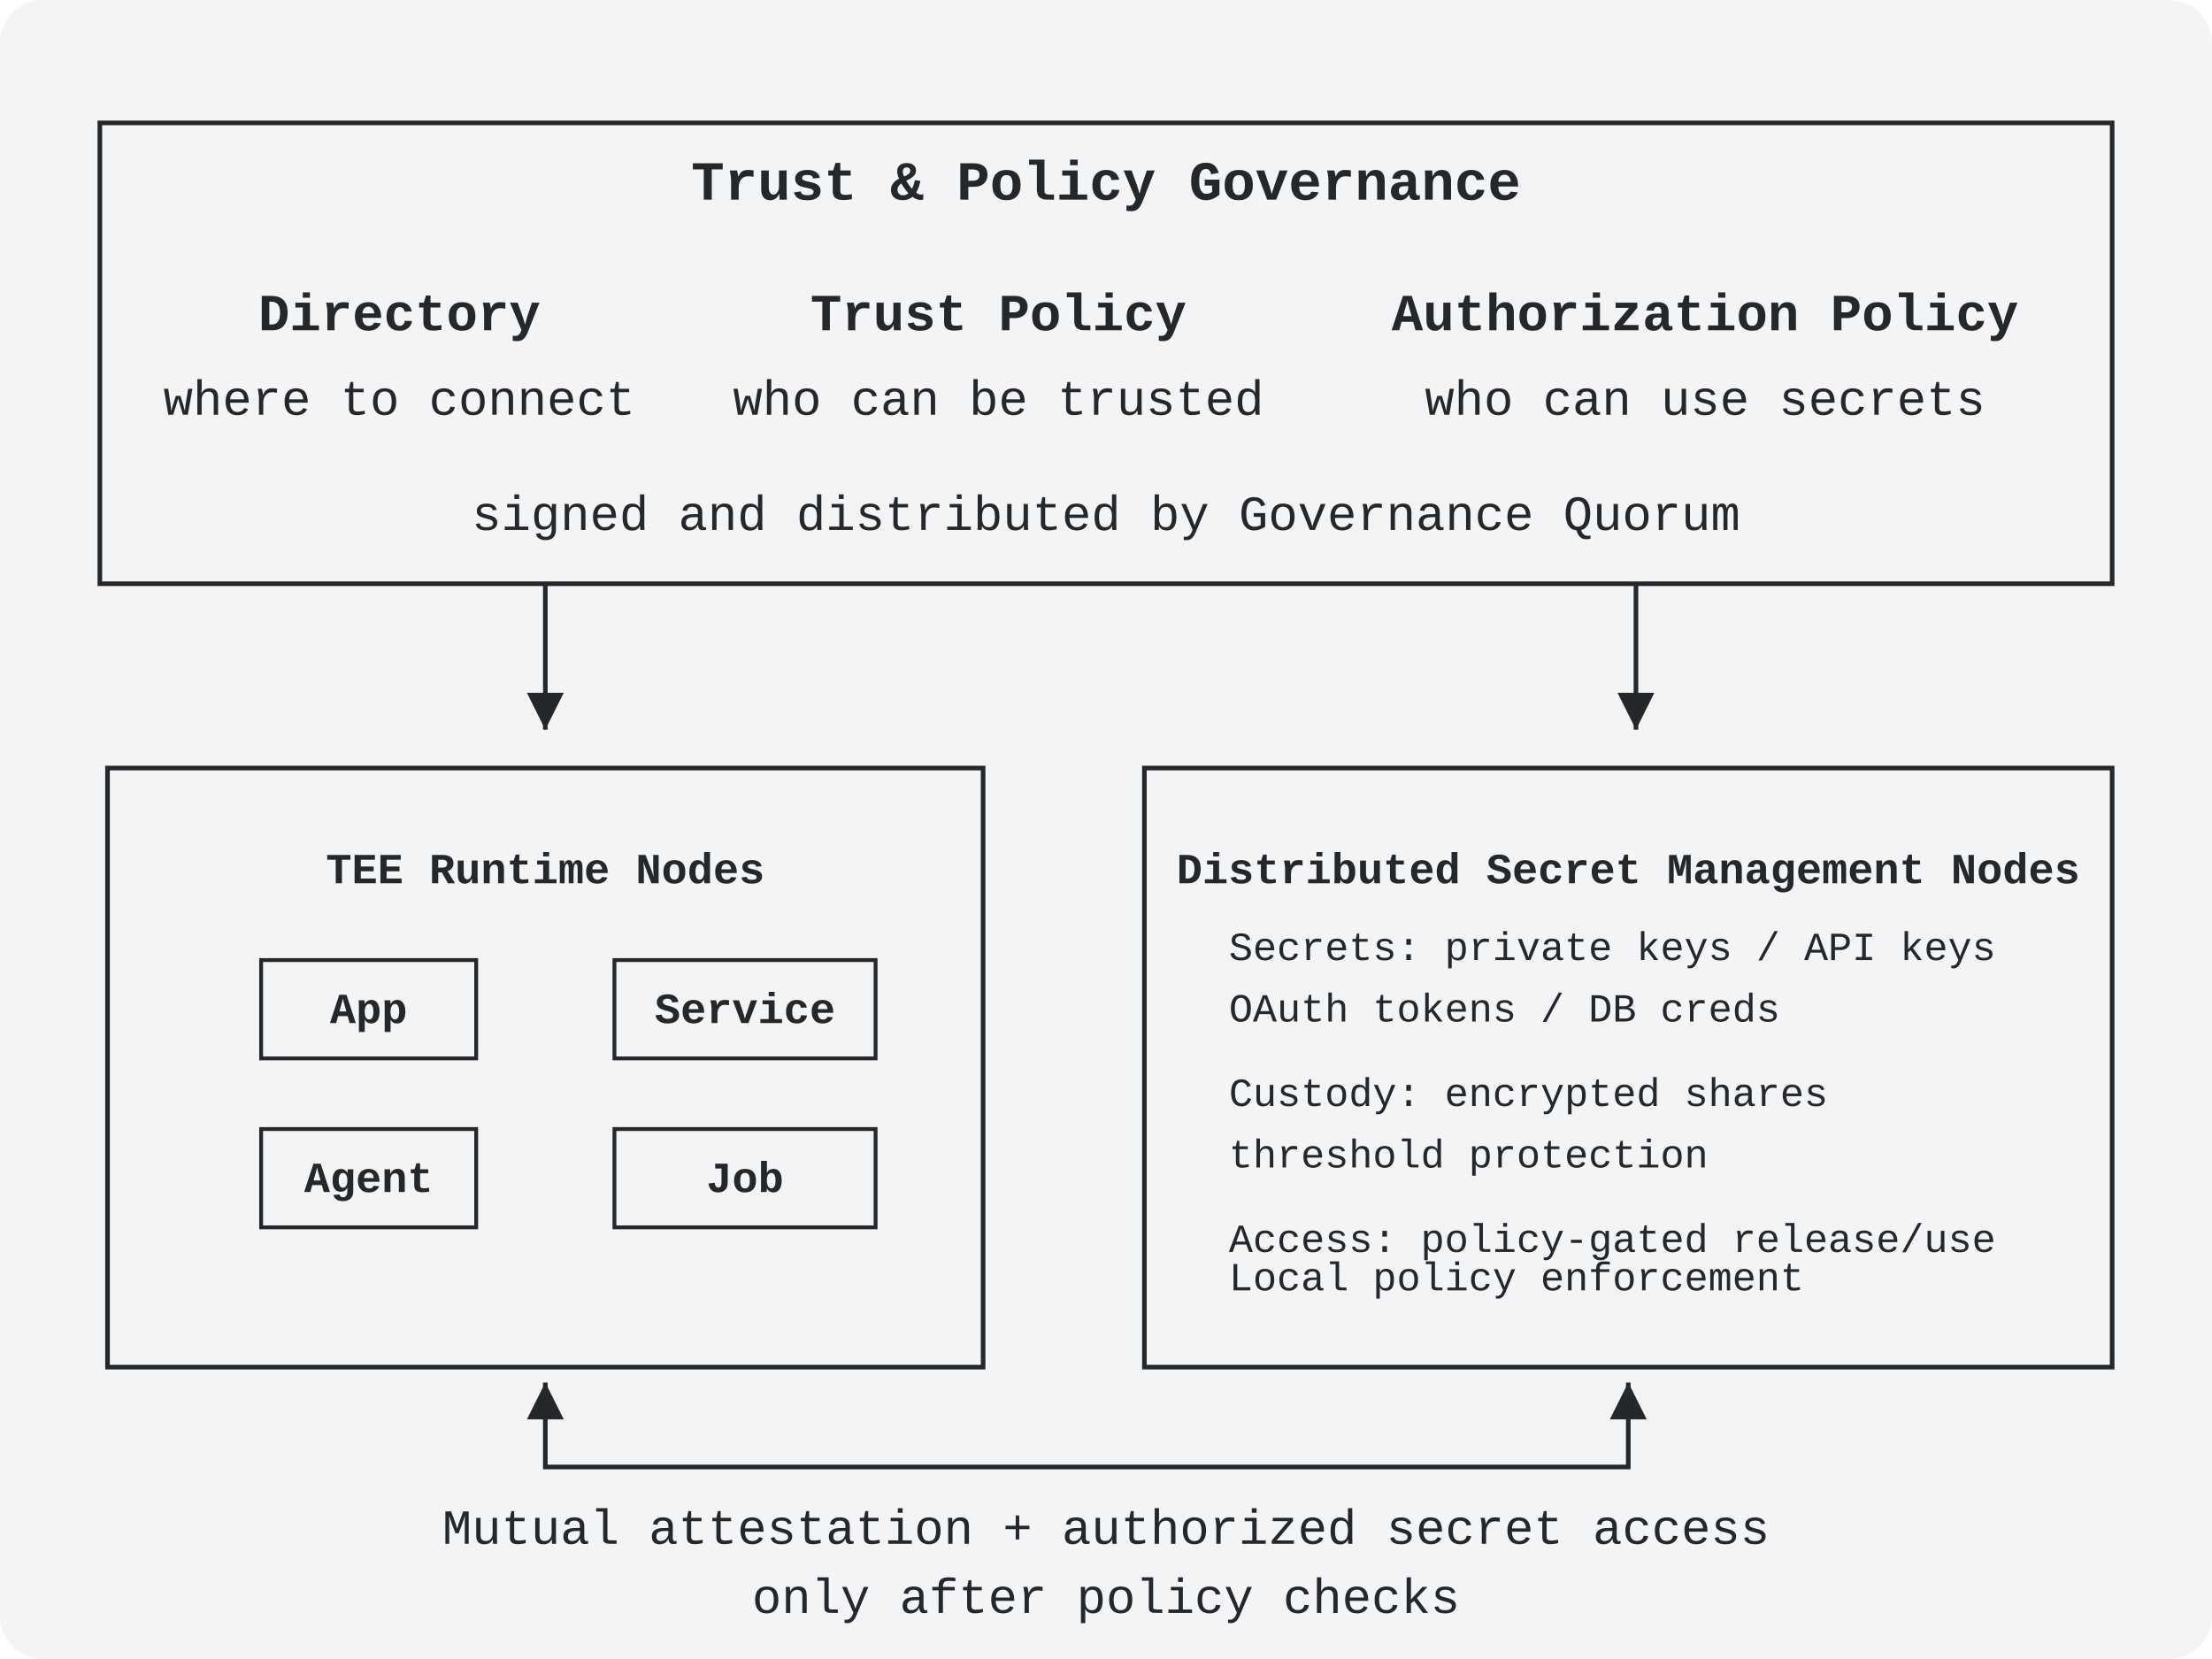
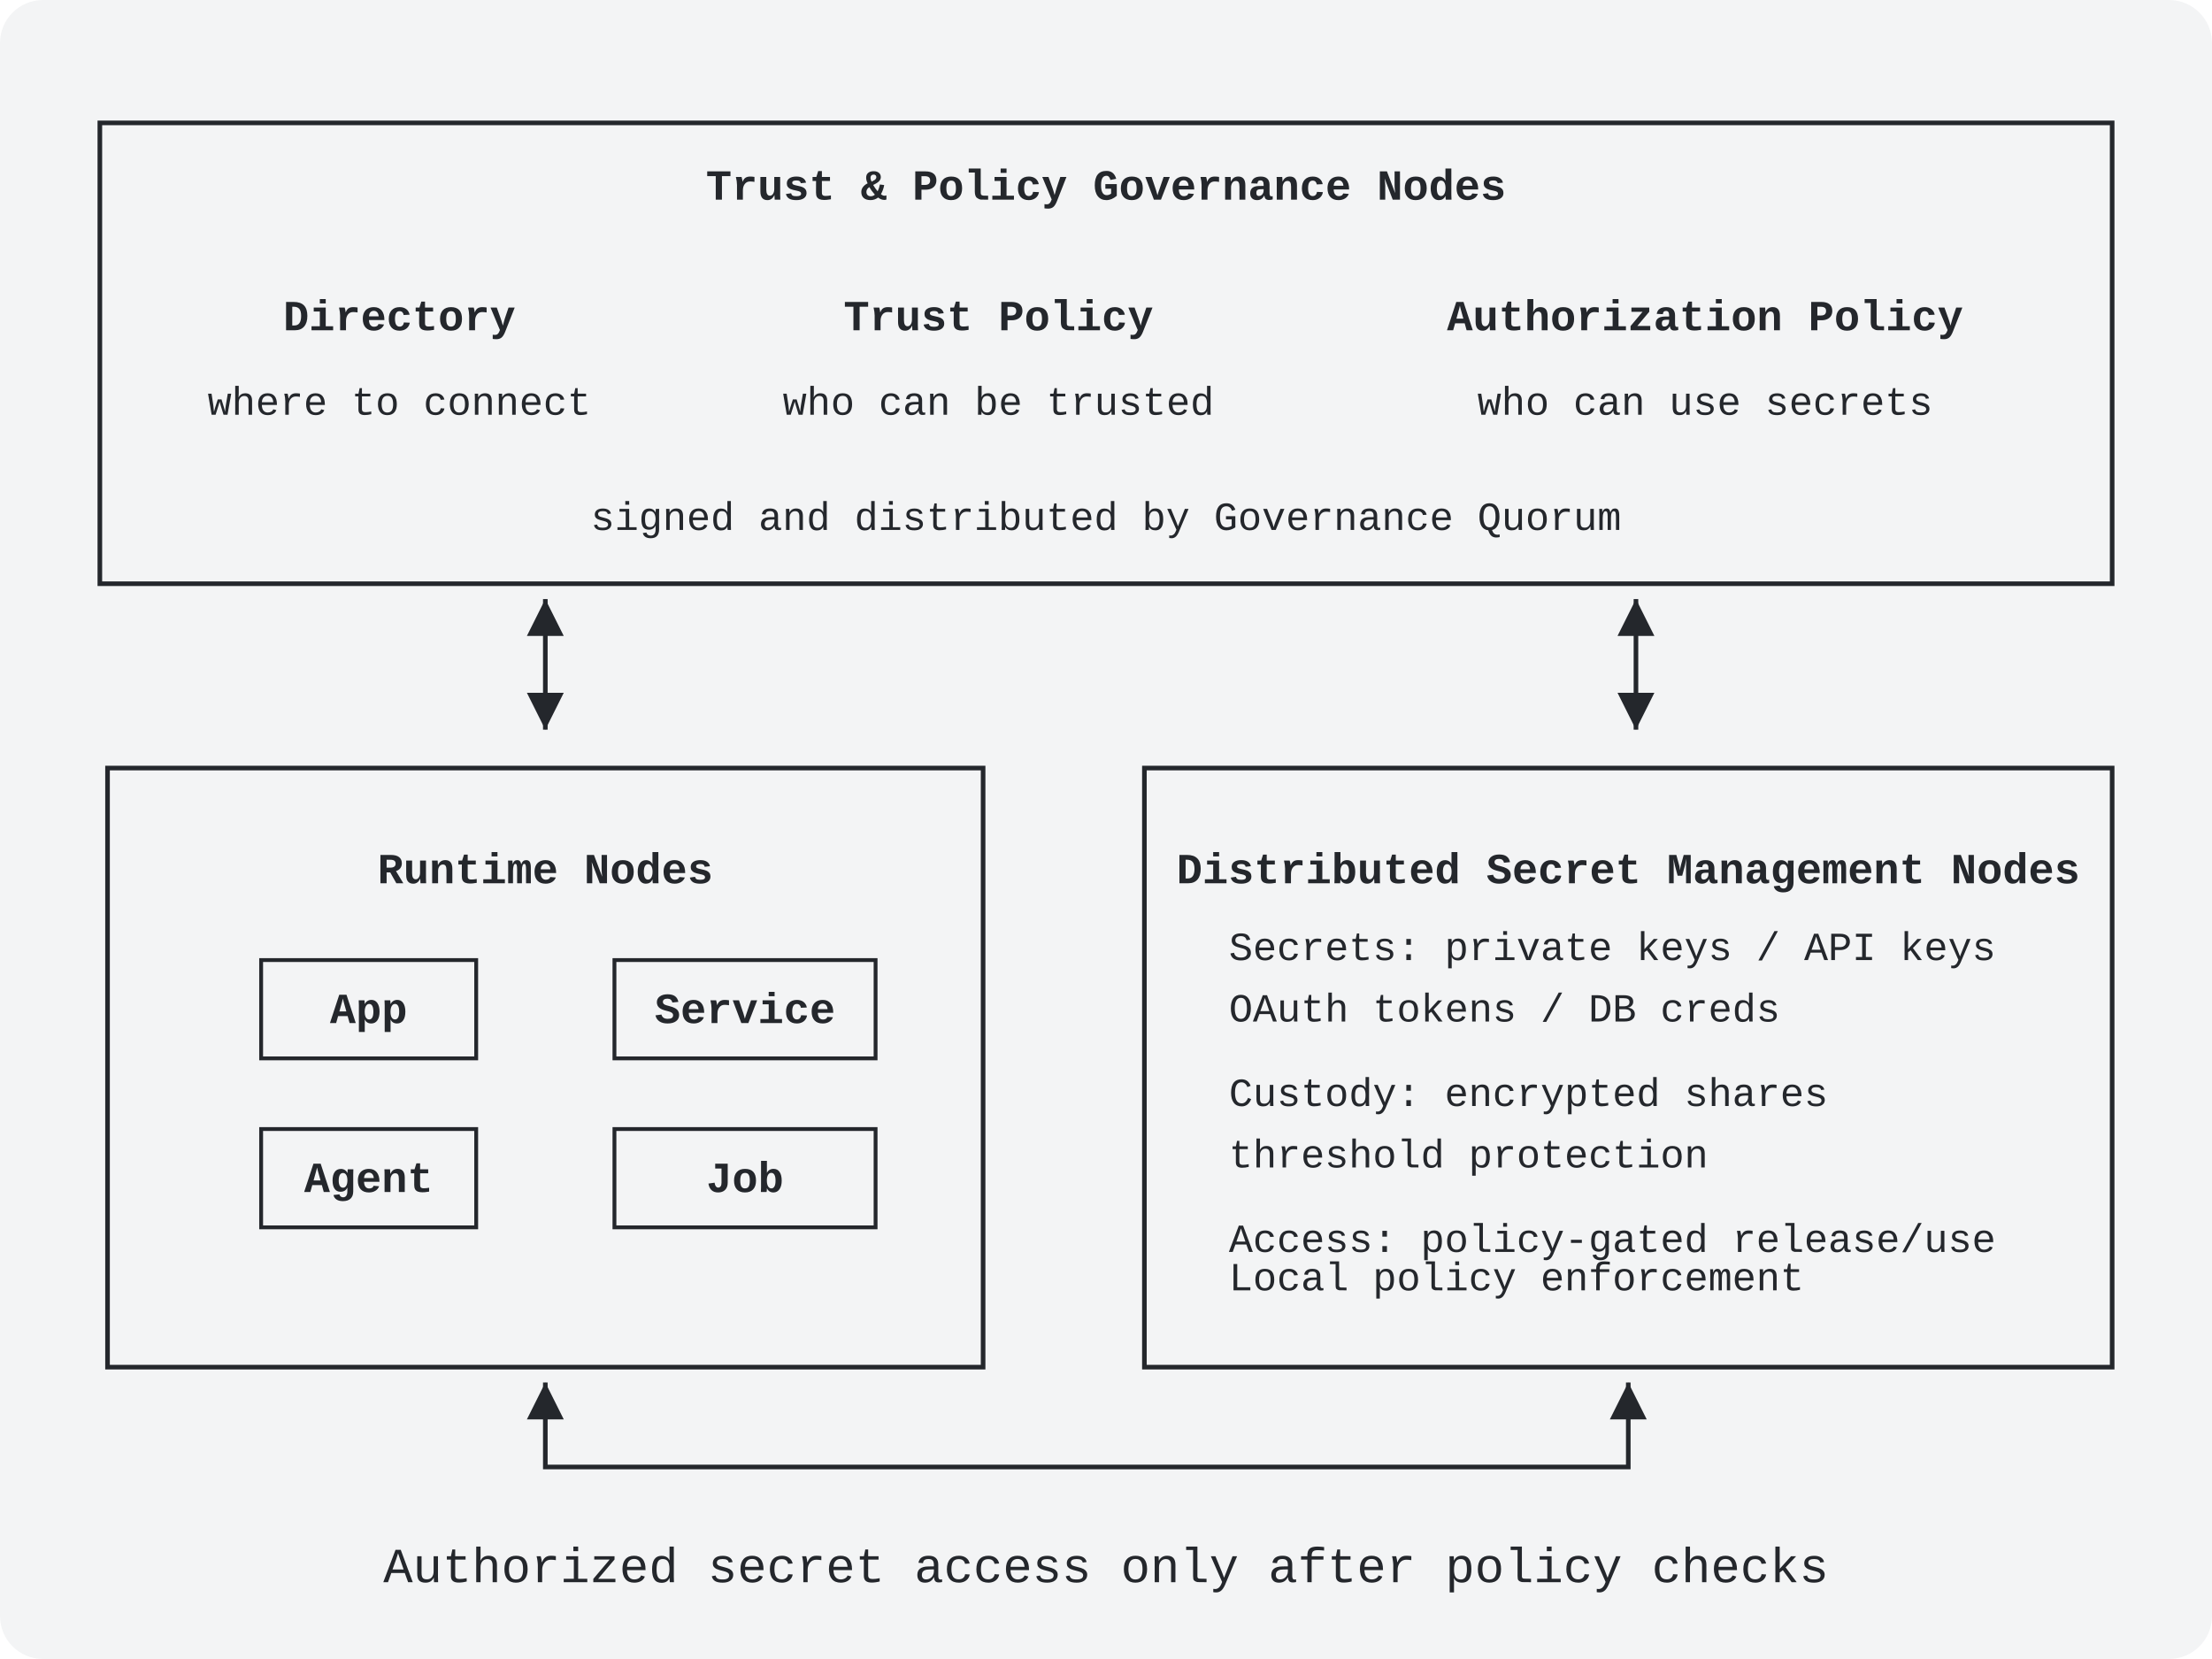
<svg xmlns="http://www.w3.org/2000/svg" width="1440" height="1080" viewBox="0 0 1440 1080" fill="none" role="img" aria-labelledby="title desc">
  <defs>
    <marker id="arrow" markerWidth="12" markerHeight="12" refX="10" refY="6" orient="auto" markerUnits="strokeWidth">
      <path d="M2 2L10 6L2 10Z" fill="#24272c" />
    </marker>
    <marker id="arrow-start" markerWidth="12" markerHeight="12" refX="2" refY="6" orient="auto" markerUnits="strokeWidth">
      <path d="M10 2L2 6L10 10Z" fill="#24272c" />
    </marker>
    <style>
      .bg { fill: #f3f4f5; }
      .box { fill: transparent; stroke: #24272c; stroke-width: 3; }
      .thin-box { fill: transparent; stroke: #24272c; stroke-width: 2.5; }
      .line { stroke: #24272c; stroke-width: 3; }
      .title { fill: #24272c; font-family: ui-monospace, SFMono-Regular, Menlo, Consolas, "Liberation Mono", monospace; font-size: 36px; font-weight: 700; letter-spacing: 0; }
      .heading { fill: #24272c; font-family: ui-monospace, SFMono-Regular, Menlo, Consolas, "Liberation Mono", monospace; font-size: 34px; font-weight: 700; letter-spacing: 0; }
      .node-heading { fill: #24272c; font-family: ui-monospace, SFMono-Regular, Menlo, Consolas, "Liberation Mono", monospace; font-size: 28px; font-weight: 700; letter-spacing: 0; }
      .body { fill: #24272c; font-family: ui-monospace, SFMono-Regular, Menlo, Consolas, "Liberation Mono", monospace; font-size: 32px; font-weight: 500; letter-spacing: 0; }
      .small { fill: #24272c; font-family: ui-monospace, SFMono-Regular, Menlo, Consolas, "Liberation Mono", monospace; font-size: 26px; font-weight: 500; letter-spacing: 0; }
      .app { fill: #24272c; font-family: ui-monospace, SFMono-Regular, Menlo, Consolas, "Liberation Mono", monospace; font-size: 28px; font-weight: 700; letter-spacing: 0; }
    </style>
  </defs>
  <rect class="bg" x="0" y="0" width="1440" height="1080" rx="28" />
  <rect class="box" x="65" y="80" width="1310" height="300" />
-   <text class="title" x="720" y="130" text-anchor="middle">Trust &amp; Policy Governance</text>
-   <text class="heading" x="260" y="215" text-anchor="middle">Directory</text>
-   <text class="body" x="260" y="270" text-anchor="middle">where to connect</text>
-   <text class="heading" x="650" y="215" text-anchor="middle">Trust Policy</text>
-   <text class="body" x="650" y="270" text-anchor="middle">who can be trusted</text>
-   <text class="heading" x="1110" y="215" text-anchor="middle">Authorization Policy</text>
-   <text class="body" x="1110" y="270" text-anchor="middle">who can use secrets</text>
-   <text class="body" x="720" y="345" text-anchor="middle">signed and distributed by Governance Quorum</text>
-   <line class="line" x1="355" y1="380" x2="355" y2="475" marker-end="url(#arrow)" />
-   <line class="line" x1="1065" y1="380" x2="1065" y2="475" marker-end="url(#arrow)" />
+   <text class="node-heading" x="720" y="130" text-anchor="middle">Trust &amp; Policy Governance Nodes</text>
+   <text class="node-heading" x="260" y="215" text-anchor="middle">Directory</text>
+   <text class="small" x="260" y="270" text-anchor="middle">where to connect</text>
+   <text class="node-heading" x="650" y="215" text-anchor="middle">Trust Policy</text>
+   <text class="small" x="650" y="270" text-anchor="middle">who can be trusted</text>
+   <text class="node-heading" x="1110" y="215" text-anchor="middle">Authorization Policy</text>
+   <text class="small" x="1110" y="270" text-anchor="middle">who can use secrets</text>
+   <text class="small" x="720" y="345" text-anchor="middle">signed and distributed by Governance Quorum</text>
+   <line class="line" x1="355" y1="390" x2="355" y2="475" marker-start="url(#arrow-start)" marker-end="url(#arrow)" />
+   <line class="line" x1="1065" y1="390" x2="1065" y2="475" marker-start="url(#arrow-start)" marker-end="url(#arrow)" />
  <rect class="box" x="70" y="500" width="570" height="390" />
-   <text class="node-heading" x="355" y="575" text-anchor="middle">TEE Runtime Nodes</text>
+   <text class="node-heading" x="355" y="575" text-anchor="middle">Runtime Nodes</text>
  <rect class="thin-box" x="170" y="625" width="140" height="64" />
  <text class="app" x="240" y="666" text-anchor="middle">App</text>
  <rect class="thin-box" x="400" y="625" width="170" height="64" />
  <text class="app" x="485" y="666" text-anchor="middle">Service</text>
  <rect class="thin-box" x="170" y="735" width="140" height="64" />
  <text class="app" x="240" y="776" text-anchor="middle">Agent</text>
  <rect class="thin-box" x="400" y="735" width="170" height="64" />
  <text class="app" x="485" y="776" text-anchor="middle">Job</text>
  <rect class="box" x="745" y="500" width="630" height="390" />
  <text class="node-heading" x="1060" y="575" text-anchor="middle">Distributed Secret Management Nodes</text>
  <text class="small" x="800" y="625">Secrets: private keys / API keys</text>
  <text class="small" x="800" y="665">OAuth tokens / DB creds</text>
  <text class="small" x="800" y="720">Custody: encrypted shares</text>
  <text class="small" x="800" y="760">threshold protection</text>
  <text class="small" x="800" y="815">Access: policy-gated release/use</text>
  <text class="small" x="800" y="840">Local policy enforcement</text>
  <path class="line" d="M355 900V955H1060V900" marker-start="url(#arrow-start)" marker-end="url(#arrow)" />
-   <text class="body" x="720" y="1005" text-anchor="middle">Mutual attestation + authorized secret access</text>
-   <text class="body" x="720" y="1050" text-anchor="middle">only after policy checks</text>
+   <text class="body" x="720" y="1030" text-anchor="middle">Authorized secret access only after policy checks</text>
</svg>
